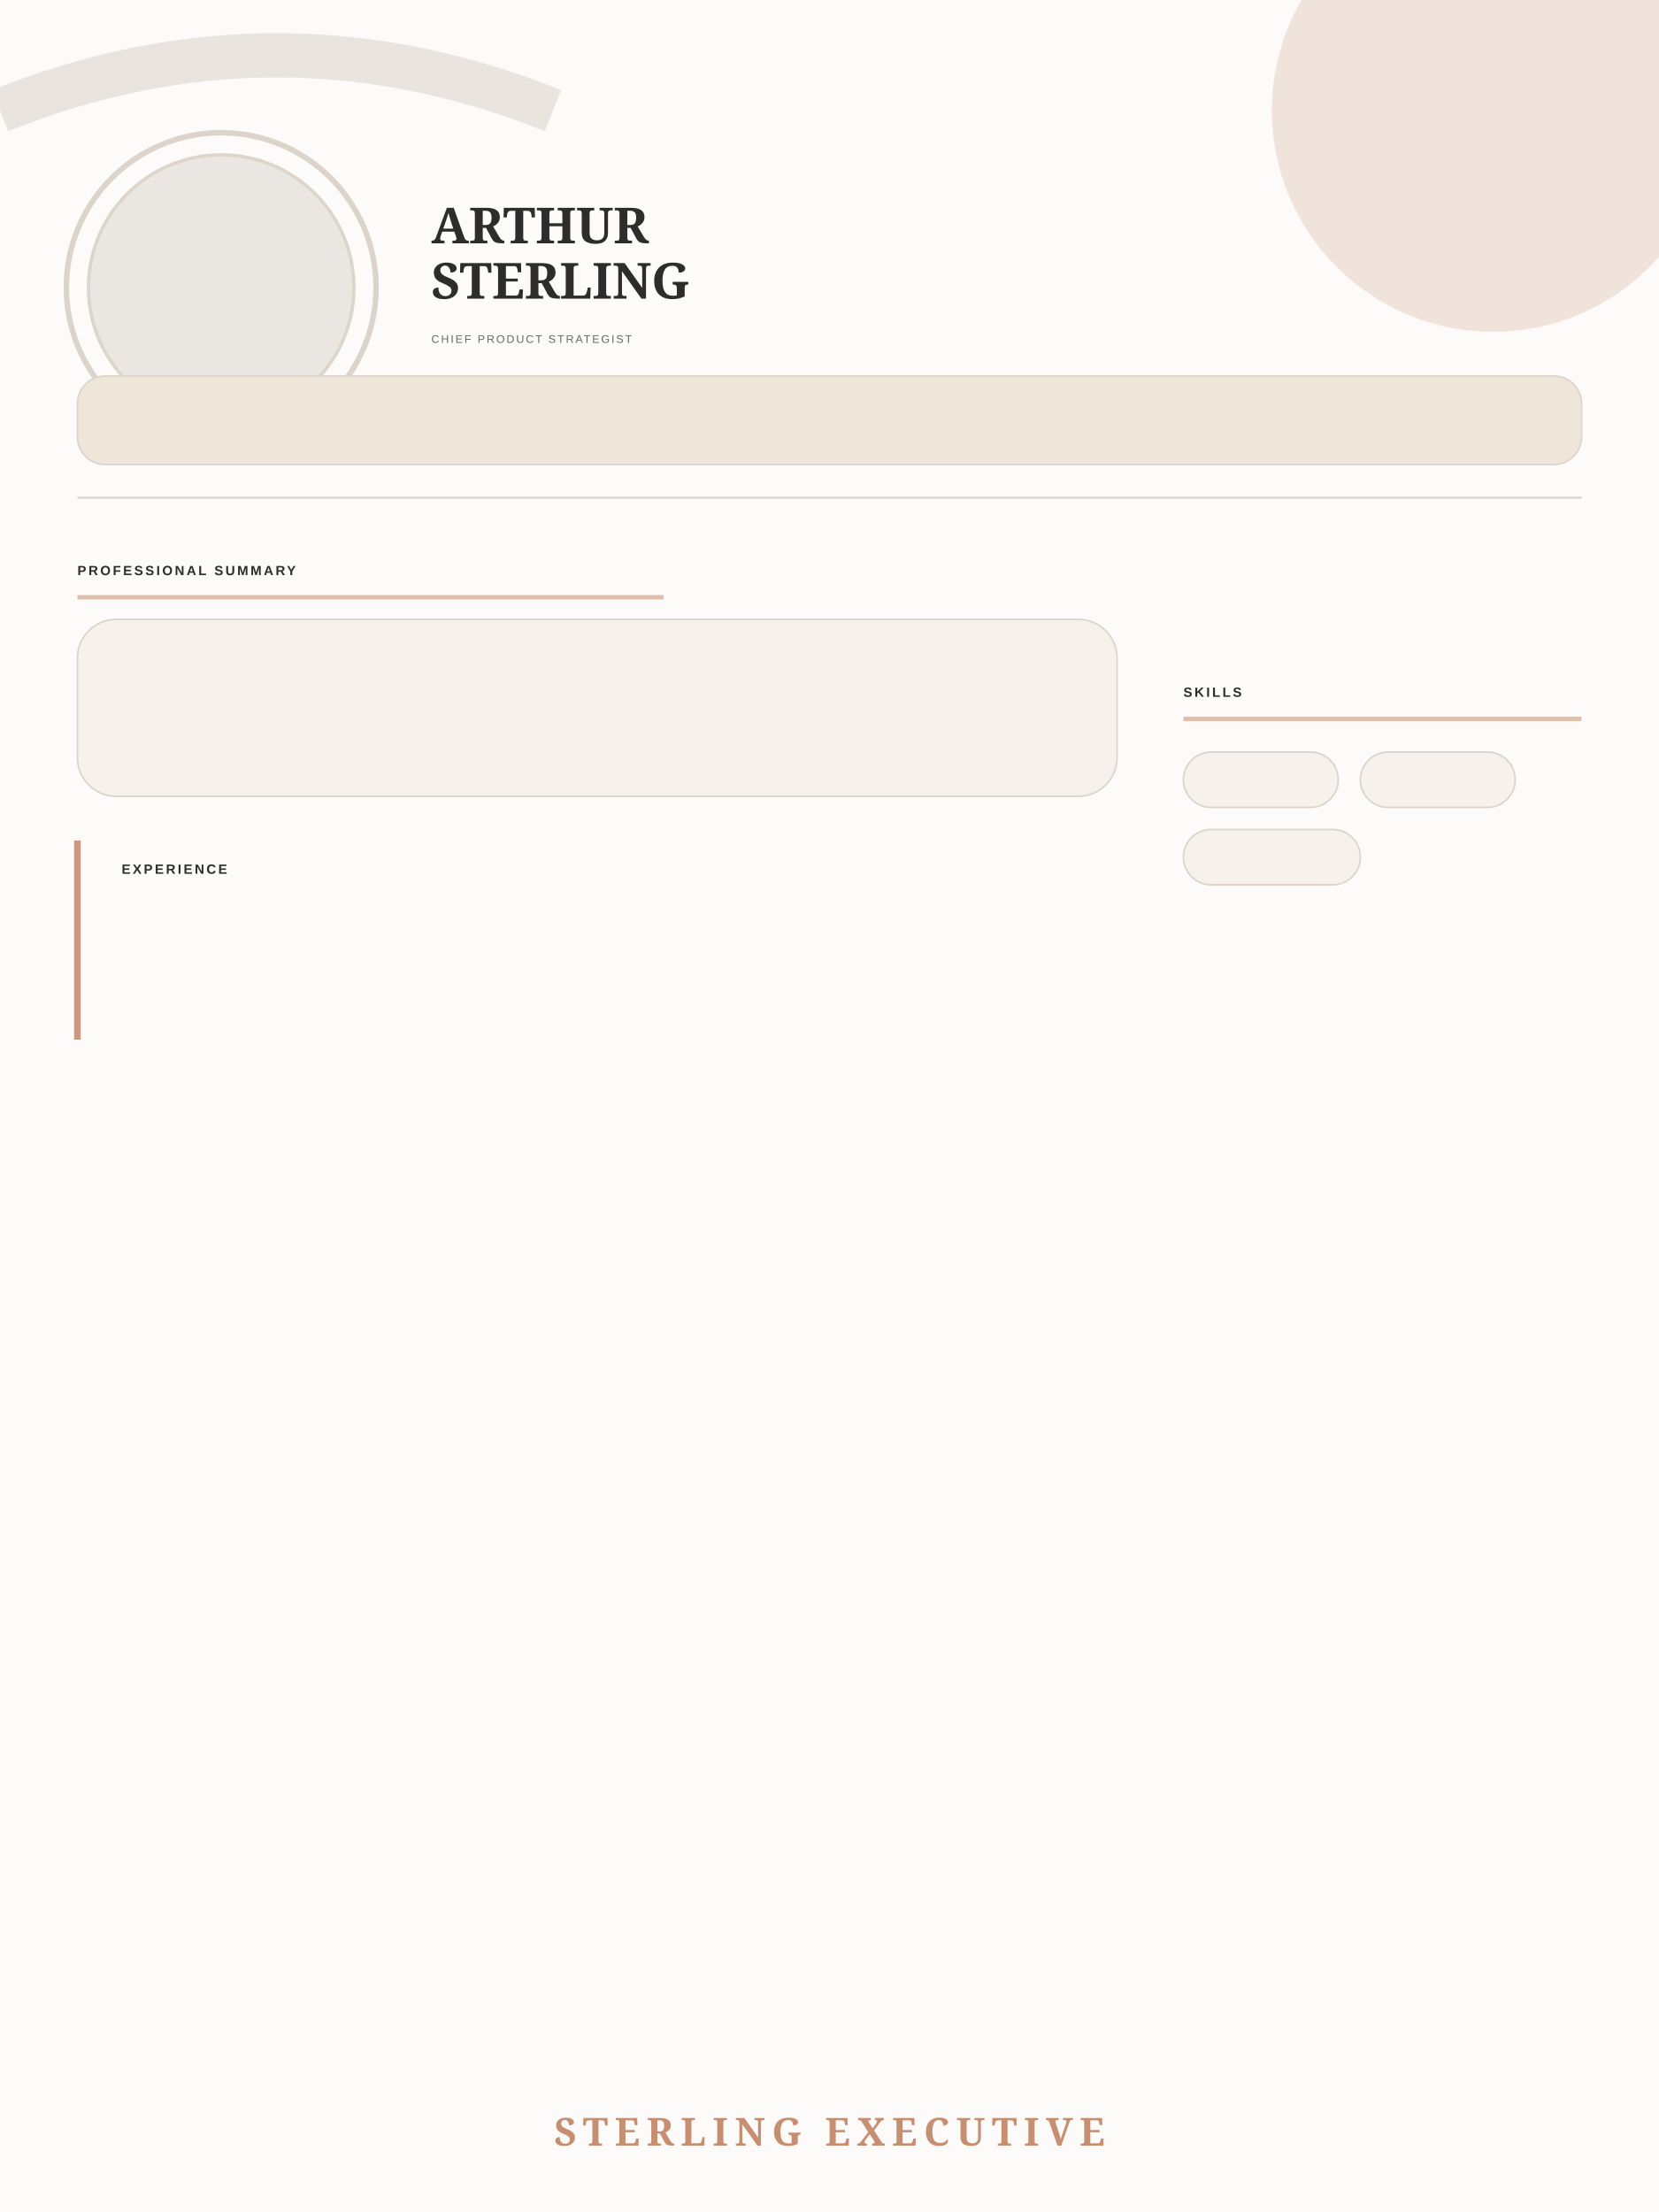
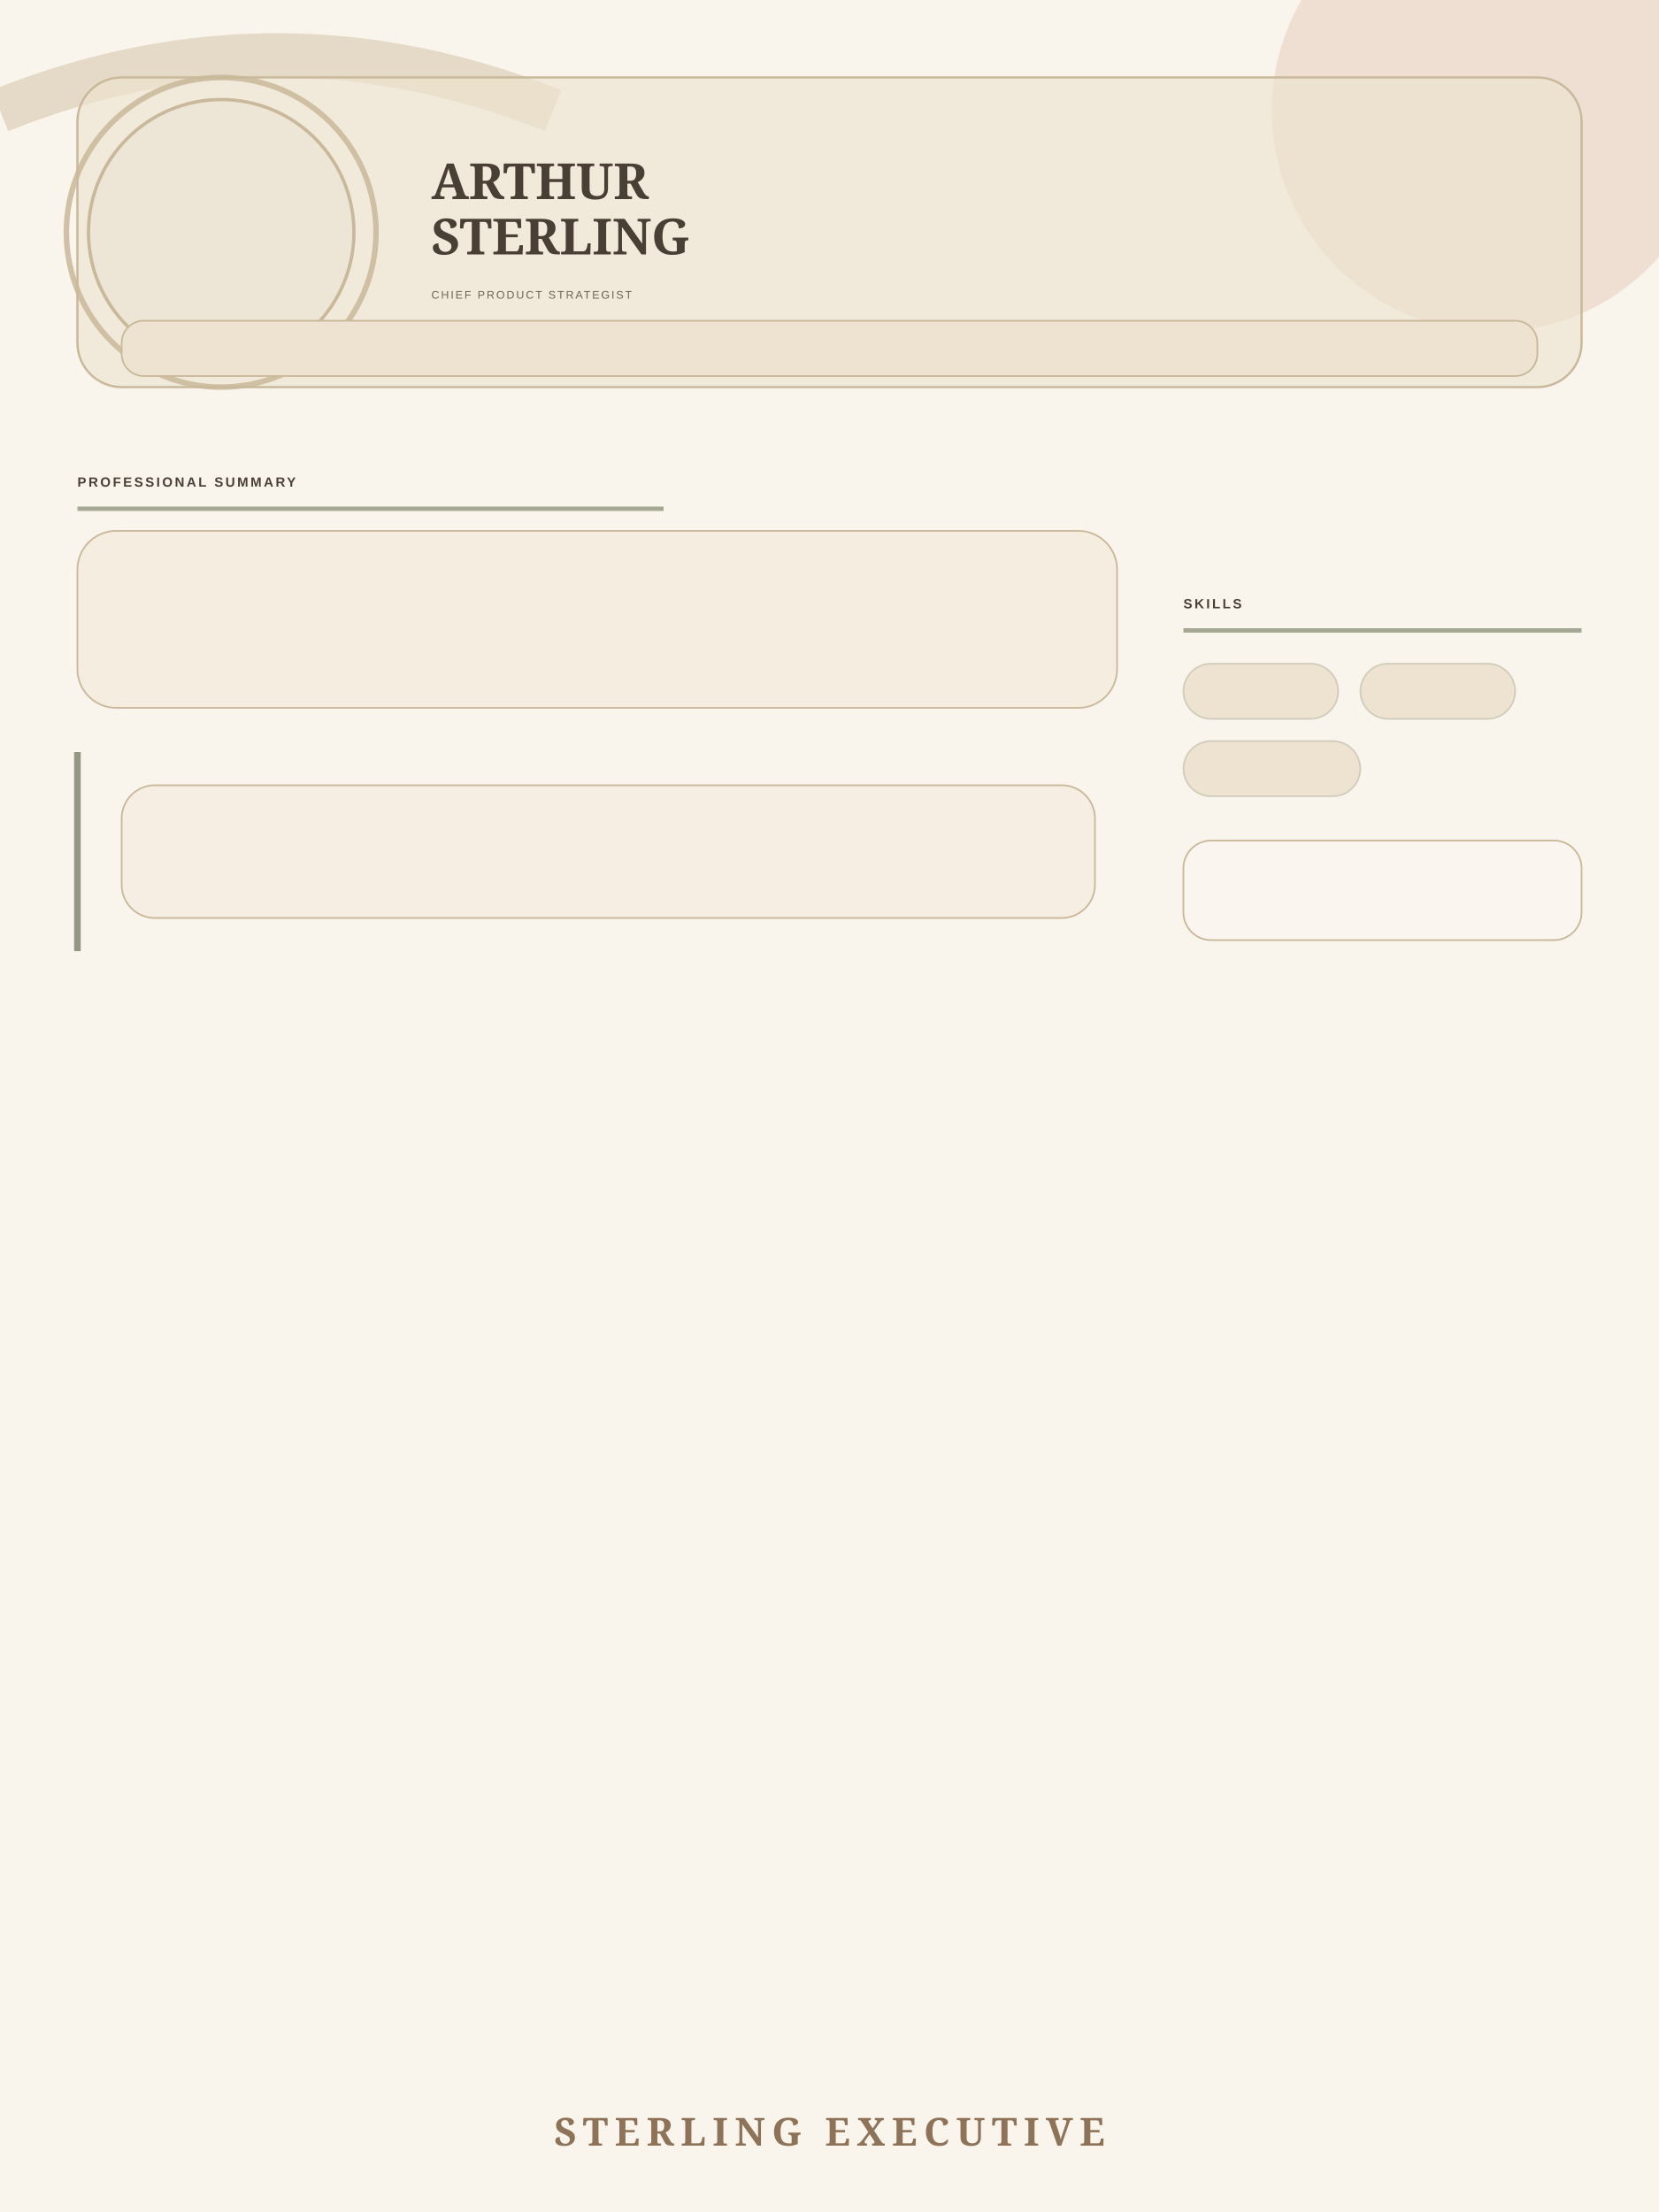
<svg xmlns="http://www.w3.org/2000/svg" width="300" height="400" viewBox="0 0 300 400">
-   <rect width="300" height="400" fill="#FCFBF9" />
-   <path d="M0 20 Q50 0 100 20" fill="none" stroke="rgba(214,206,194,0.5)" stroke-width="8" />
-   <circle cx="270" cy="20" r="40" fill="rgba(185,119,91,0.18)" />
-   <circle cx="40" cy="52" r="24" fill="#EAE6E2" stroke="#DDD4CA" stroke-width="0.6" />
-   <circle cx="40" cy="52" r="28" fill="none" stroke="rgba(214,206,194,0.85)" stroke-width="1" />
-   <text x="78" y="44" font-family="Georgia,serif" font-size="9" font-weight="700" fill="#2D2D2D">ARTHUR</text>
-   <text x="78" y="54" font-family="Georgia,serif" font-size="9" font-weight="700" fill="#2D2D2D">STERLING</text>
-   <text x="78" y="62" font-family="Arial,sans-serif" font-size="2" fill="#666666" letter-spacing="0.3">CHIEF PRODUCT STRATEGIST</text>
-   <rect x="14" y="68" width="272" height="16" rx="5" fill="#EFE6DA" stroke="#DDD4CA" stroke-width="0.3" />
-   <line x1="14" y1="90" x2="286" y2="90" stroke="#DDD4CA" stroke-width="0.4" />
-   <text x="14" y="104" font-family="Arial,sans-serif" font-size="2.4" font-weight="600" fill="#2D2D2D" letter-spacing="0.4">PROFESSIONAL SUMMARY</text>
-   <line x1="14" y1="108" x2="120" y2="108" stroke="#C78F72" stroke-width="0.8" opacity="0.55" />
-   <rect x="14" y="112" width="188" height="32" rx="7" fill="#F6F2EB" stroke="#DDD4CA" stroke-width="0.3" />
-   <line x1="14" y1="152" x2="14" y2="188" stroke="#B9775B" stroke-width="1.2" opacity="0.75" />
-   <text x="22" y="158" font-family="Arial,sans-serif" font-size="2.4" font-weight="600" fill="#2D2D2D" letter-spacing="0.4">EXPERIENCE</text>
-   <rect x="208" y="112" width="78" height="100" fill="none" />
-   <text x="214" y="126" font-family="Arial,sans-serif" font-size="2.4" font-weight="600" fill="#2D2D2D" letter-spacing="0.4">SKILLS</text>
-   <line x1="214" y1="130" x2="286" y2="130" stroke="#C78F72" stroke-width="0.8" opacity="0.55" />
-   <rect x="214" y="136" width="28" height="10" rx="5" fill="#F6F2EB" stroke="#DDD4CA" stroke-width="0.3" />
-   <rect x="246" y="136" width="28" height="10" rx="5" fill="#F6F2EB" stroke="#DDD4CA" stroke-width="0.3" />
-   <rect x="214" y="150" width="32" height="10" rx="5" fill="#F6F2EB" stroke="#DDD4CA" stroke-width="0.3" />
-   <text x="150" y="388" text-anchor="middle" font-family="Georgia,serif" font-size="7" font-weight="600" fill="#C78F72" letter-spacing="1.2">STERLING EXECUTIVE</text>
+   <rect width="300" height="400" fill="#F9F4EC" />
+   <path d="M0 20 Q50 0 100 20" fill="none" stroke="rgba(212,196,170,0.55)" stroke-width="8" />
+   <circle cx="270" cy="20" r="40" fill="rgba(181,107,69,0.16)" />
+   <rect x="14" y="14" width="272" height="56" rx="8" fill="rgba(237,227,208,0.65)" stroke="#C9B89A" stroke-width="0.4" />
+   <circle cx="40" cy="42" r="24" fill="#EDE5D6" stroke="#C9B89A" stroke-width="0.6" />
+   <circle cx="40" cy="42" r="28" fill="none" stroke="rgba(201,184,154,0.85)" stroke-width="1" />
+   <text x="78" y="36" font-family="Georgia,serif" font-size="9" font-weight="700" fill="#4A3F35">ARTHUR</text>
+   <text x="78" y="46" font-family="Georgia,serif" font-size="9" font-weight="700" fill="#4A3F35">STERLING</text>
+   <text x="78" y="54" font-family="Arial,sans-serif" font-size="2" fill="#6E6258" letter-spacing="0.3">CHIEF PRODUCT STRATEGIST</text>
+   <rect x="22" y="58" width="256" height="10" rx="4" fill="#EDE3D0" stroke="#C9B89A" stroke-width="0.3" />
+   <text x="14" y="88" font-family="Arial,sans-serif" font-size="2.4" font-weight="600" fill="#4A3F35" letter-spacing="0.4">PROFESSIONAL SUMMARY</text>
+   <line x1="14" y1="92" x2="120" y2="92" stroke="#7A8068" stroke-width="0.8" opacity="0.65" />
+   <rect x="14" y="96" width="188" height="32" rx="7" fill="#F5EDE0" stroke="#C9B89A" stroke-width="0.3" />
+   <line x1="14" y1="136" x2="14" y2="172" stroke="#7A8068" stroke-width="1.2" opacity="0.8" />
+   <rect x="22" y="142" width="176" height="24" rx="6" fill="rgba(245,237,224,0.85)" stroke="#C9B89A" stroke-width="0.3" />
+   <rect x="208" y="96" width="78" height="100" fill="none" />
+   <text x="214" y="110" font-family="Arial,sans-serif" font-size="2.4" font-weight="600" fill="#4A3F35" letter-spacing="0.4">SKILLS</text>
+   <line x1="214" y1="114" x2="286" y2="114" stroke="#7A8068" stroke-width="0.8" opacity="0.65" />
+   <rect x="214" y="120" width="28" height="10" rx="5" fill="#EDE3D0" stroke="rgba(122,128,104,0.28)" stroke-width="0.3" />
+   <rect x="246" y="120" width="28" height="10" rx="5" fill="#EDE3D0" stroke="rgba(122,128,104,0.28)" stroke-width="0.3" />
+   <rect x="214" y="134" width="32" height="10" rx="5" fill="#EDE3D0" stroke="rgba(122,128,104,0.28)" stroke-width="0.3" />
+   <rect x="214" y="152" width="72" height="18" rx="5" fill="#FAF6EF" stroke="#C9B89A" stroke-width="0.3" />
+   <text x="150" y="388" text-anchor="middle" font-family="Georgia,serif" font-size="7" font-weight="600" fill="#8E7358" letter-spacing="1.2">STERLING EXECUTIVE</text>
</svg>
